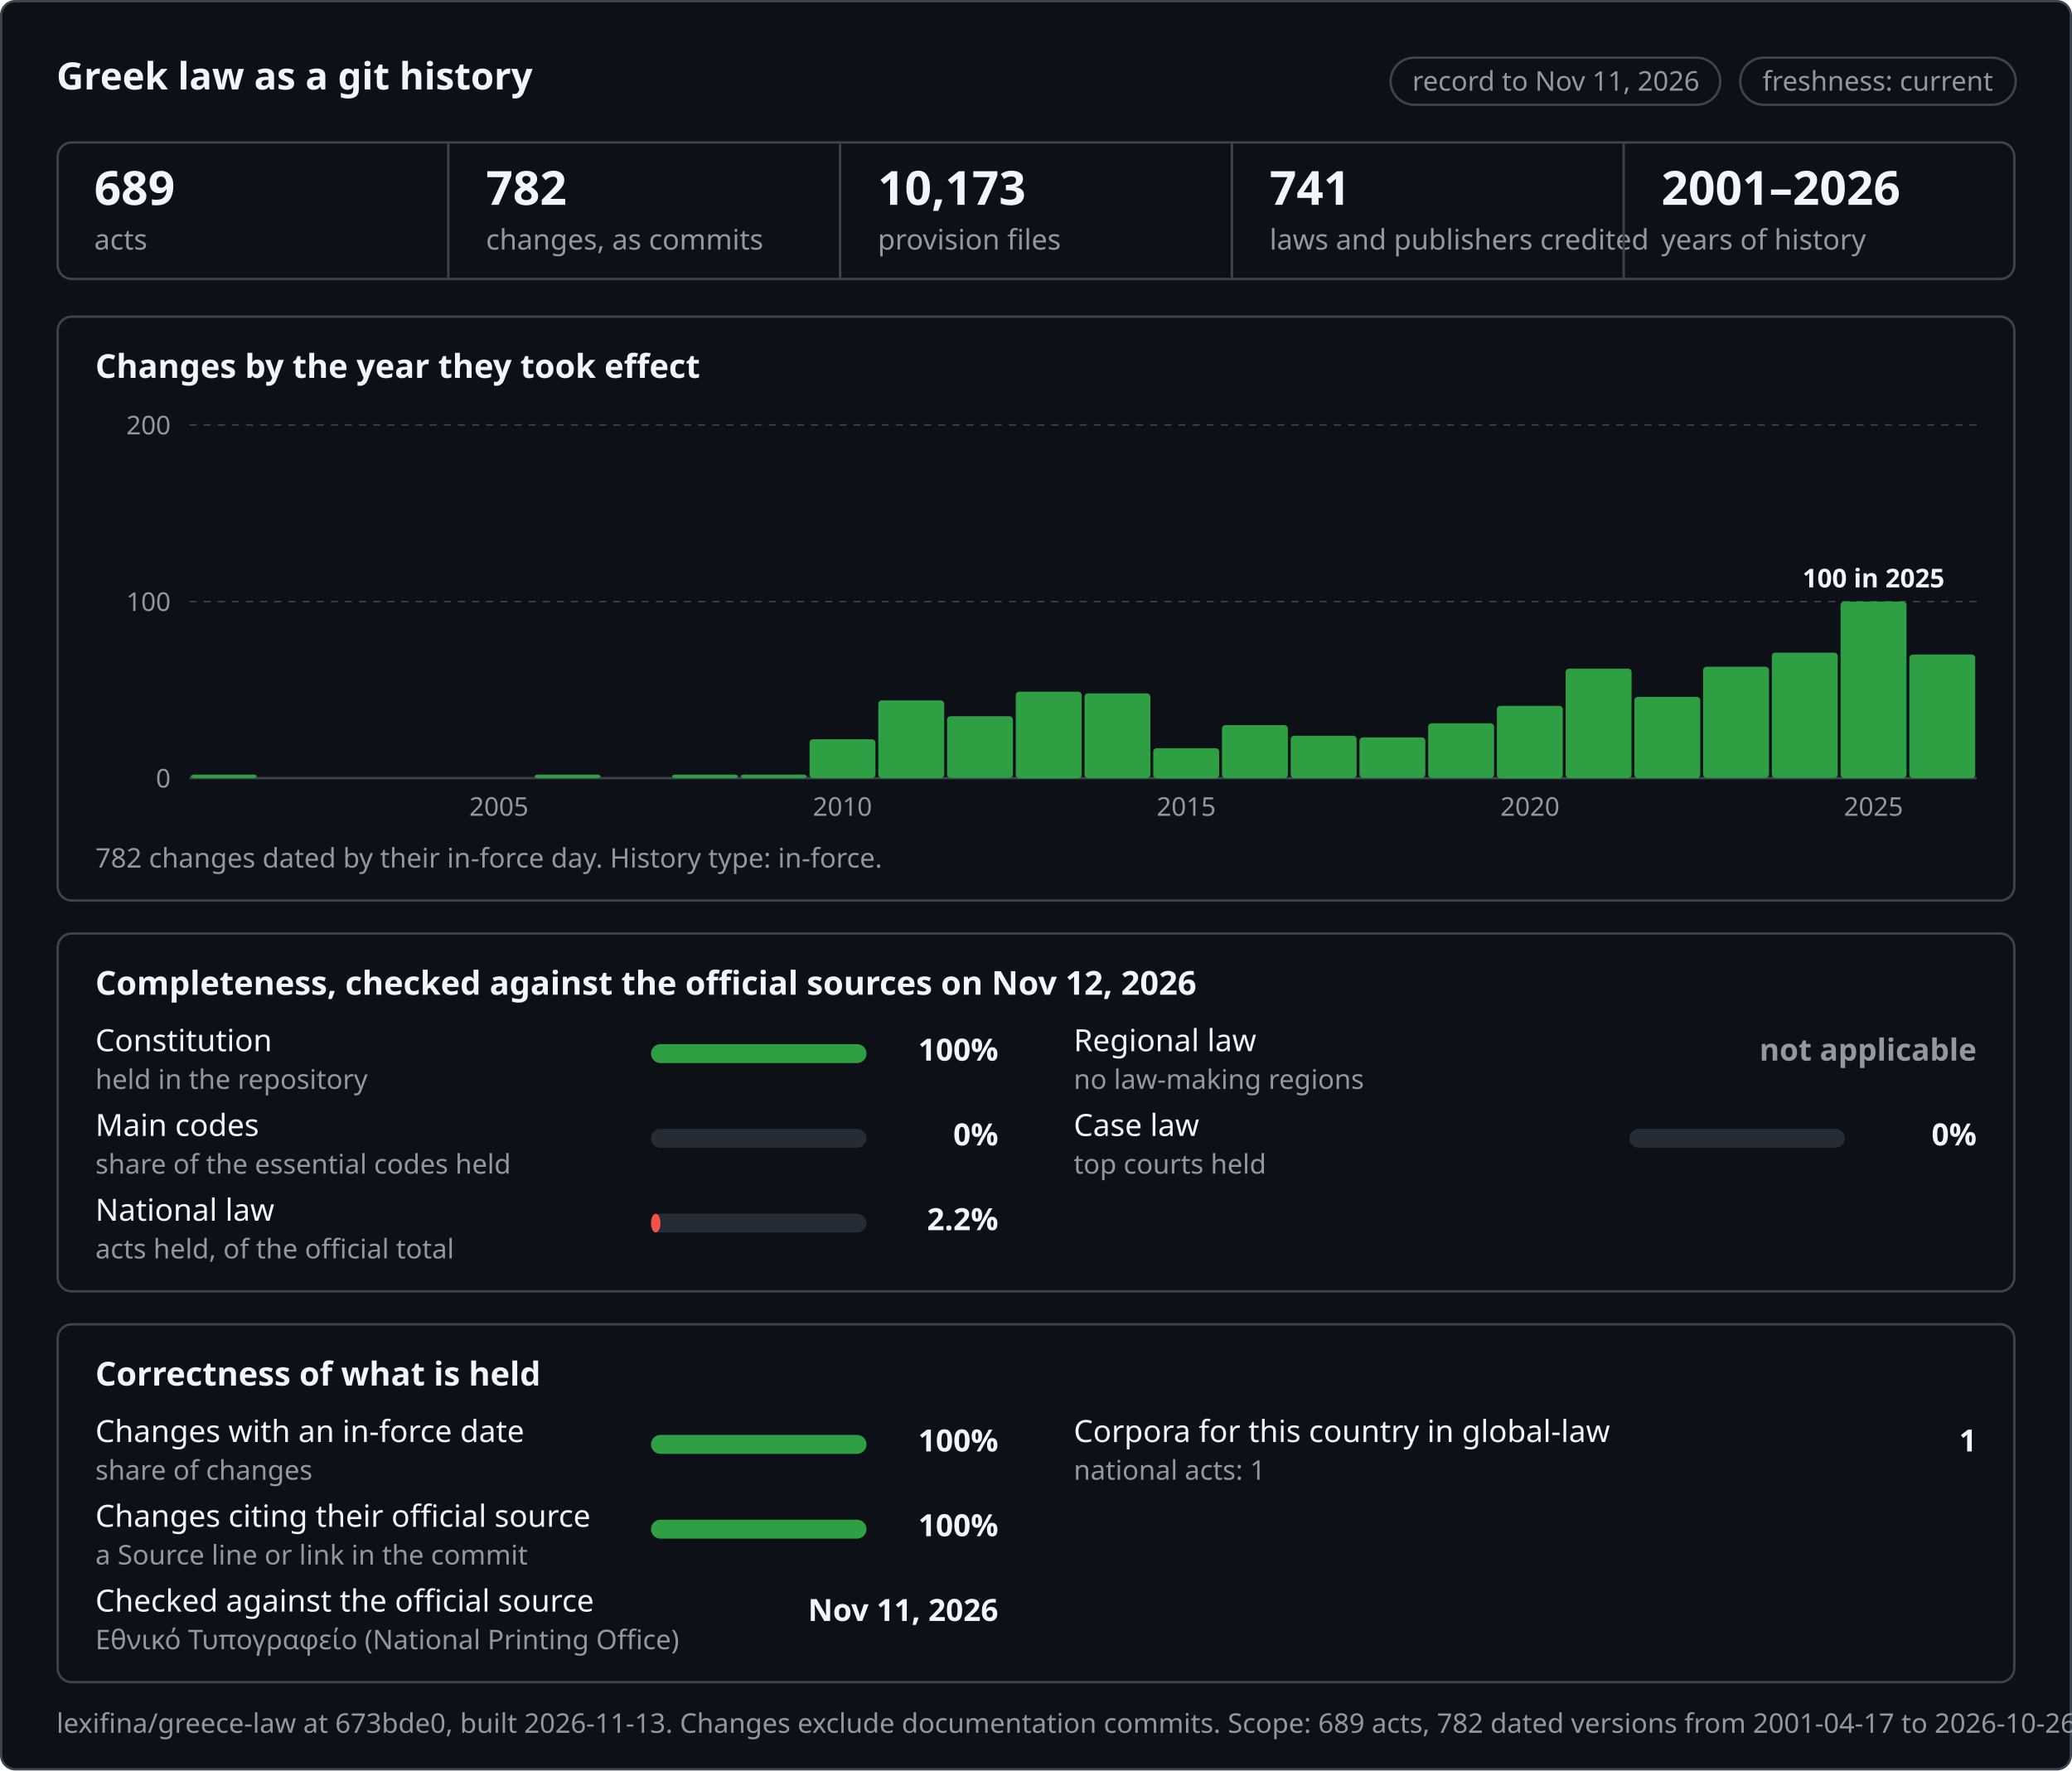
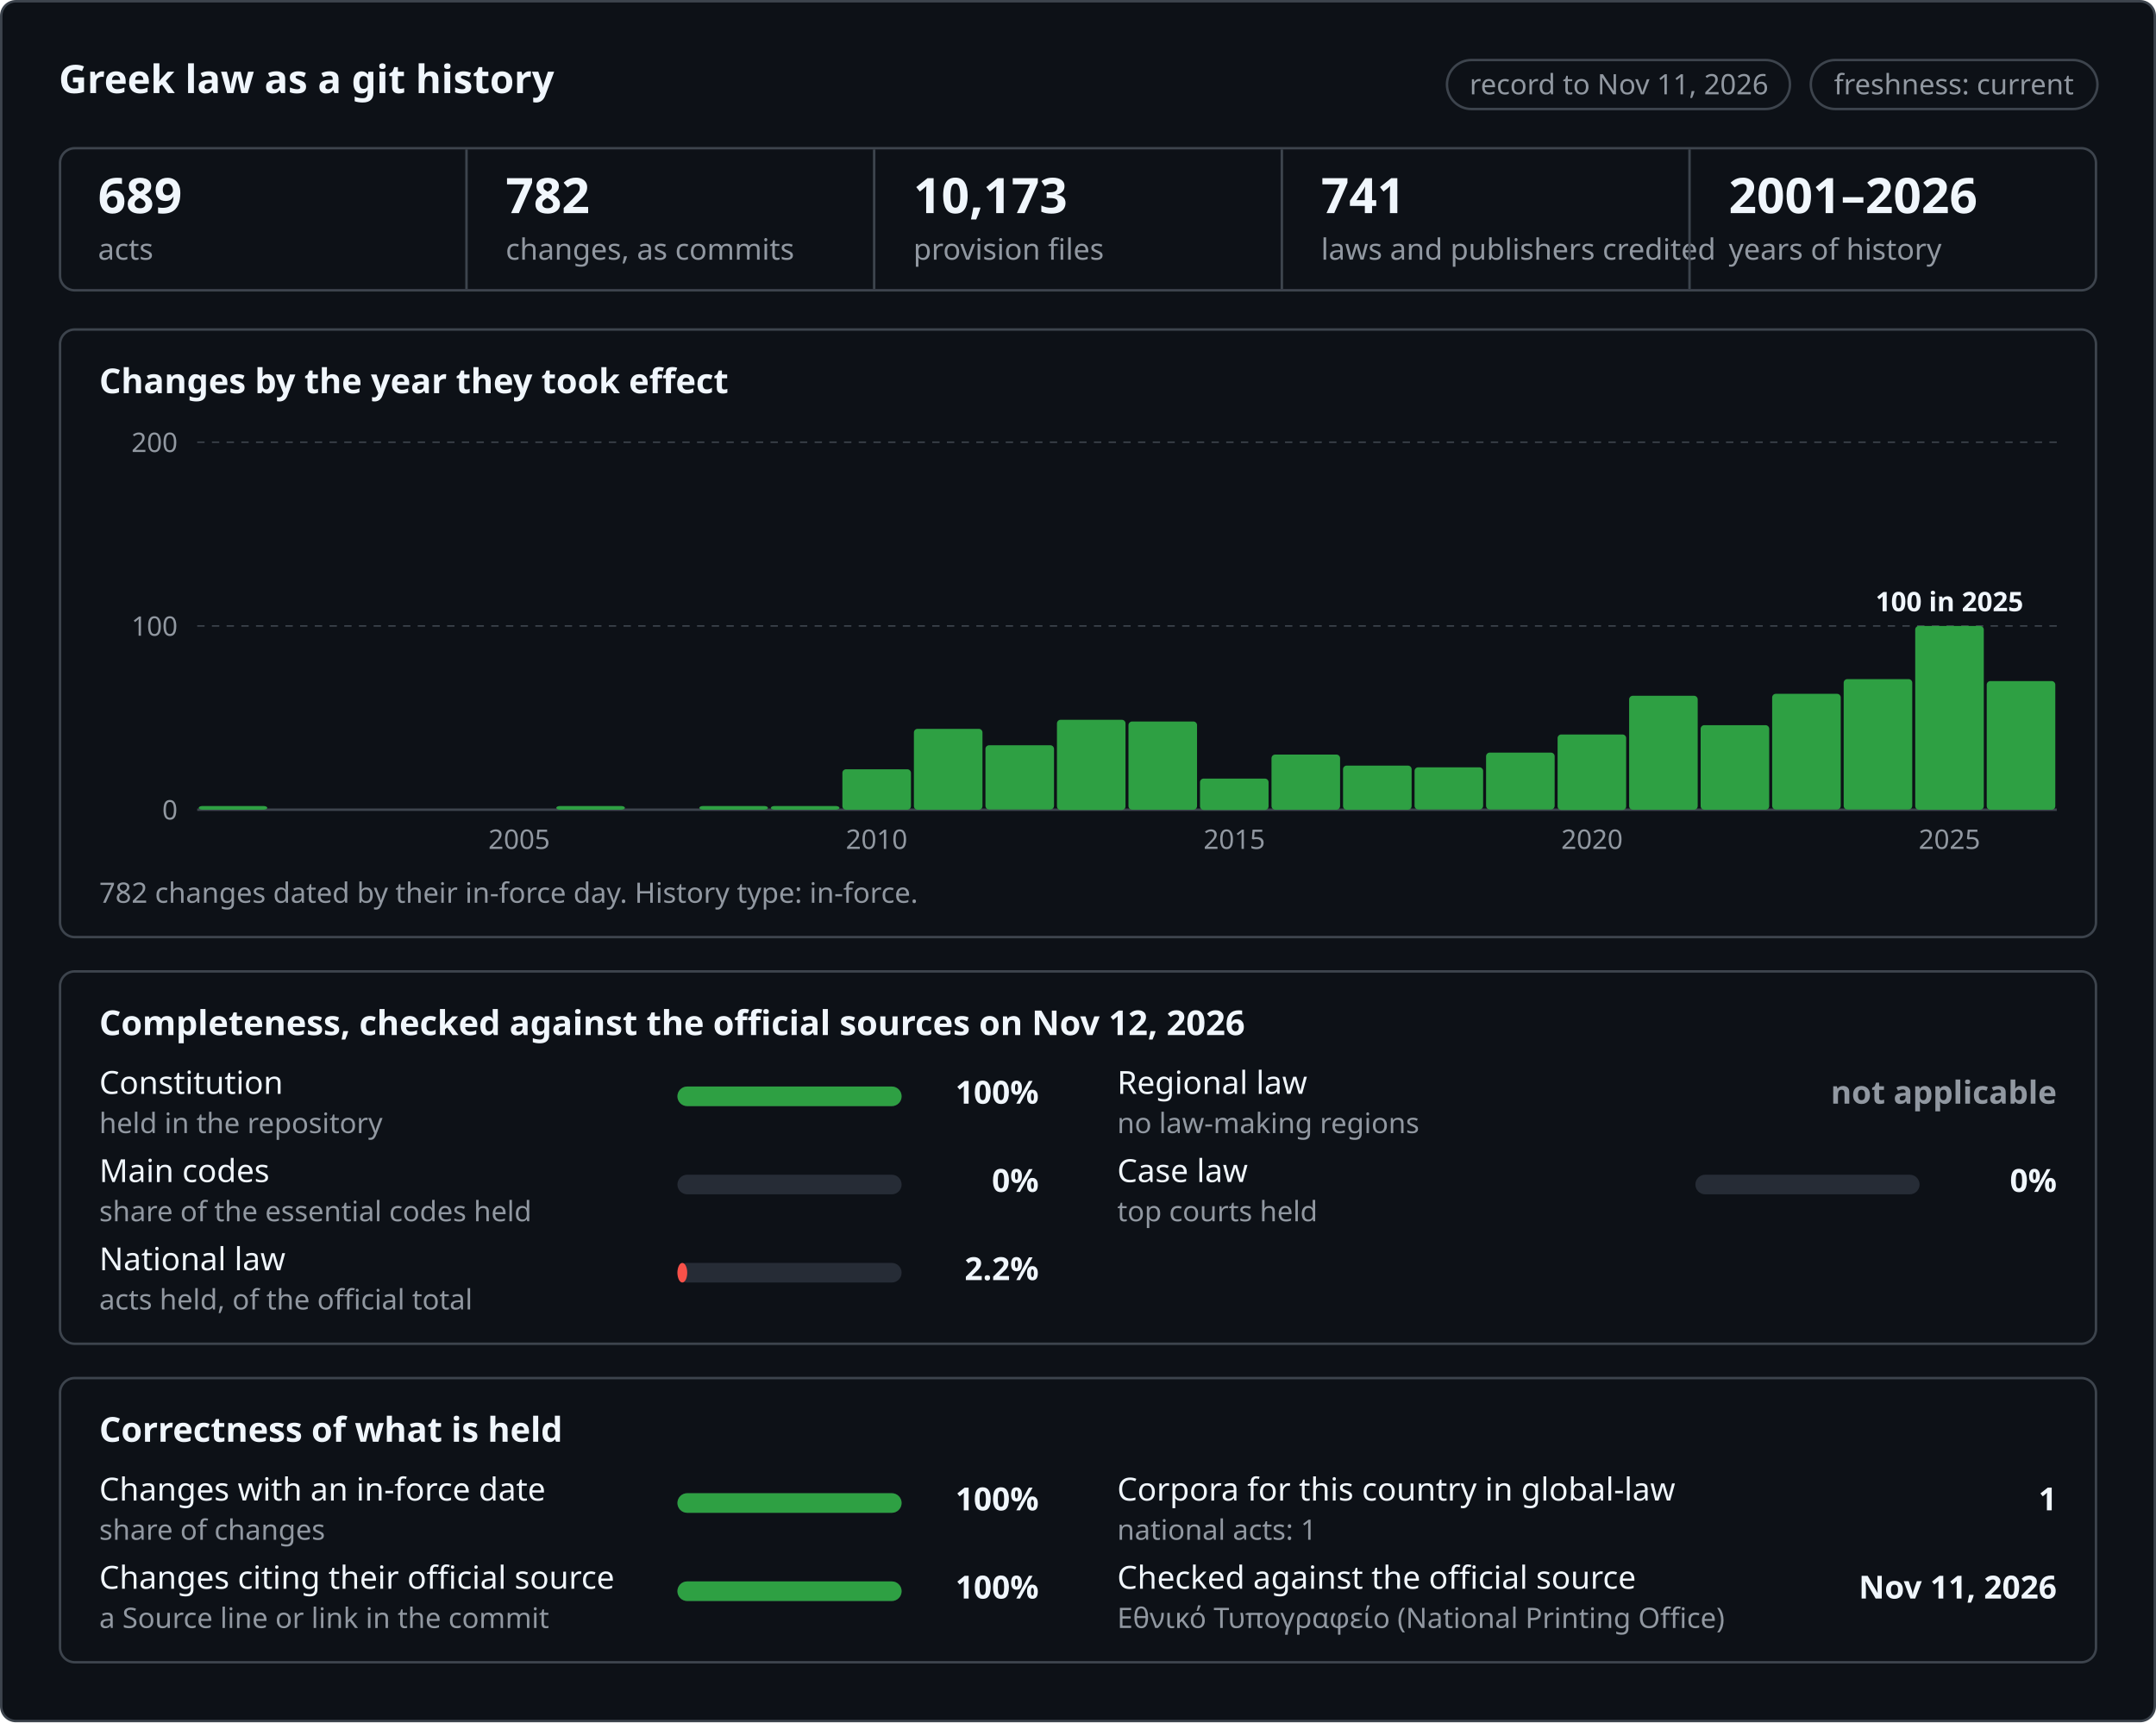
- <svg xmlns="http://www.w3.org/2000/svg" width="880" height="752" viewBox="0 0 880 752" font-family="-apple-system,BlinkMacSystemFont,Segoe UI,Noto Sans,Helvetica,Arial,sans-serif">
-   <rect x="0.5" y="0.5" width="879" height="751" rx="6" fill="#0d1117" stroke="#3d444d" />
+ <svg xmlns="http://www.w3.org/2000/svg" width="880" height="703" viewBox="0 0 880 703" font-family="-apple-system,BlinkMacSystemFont,Segoe UI,Noto Sans,Helvetica,Arial,sans-serif">
+   <rect x="0.5" y="0.5" width="879" height="702" rx="6" fill="#0d1117" stroke="#3d444d" />
  <text x="24" y="38" font-size="16" font-weight="600" fill="#f0f6fc">Greek law as a git history</text>
  <rect x="590.6" y="24.5" width="140" height="20" rx="10" fill="none" stroke="#3d444d" />
  <text x="660.8" y="38.5" font-size="11.5" font-weight="500" text-anchor="middle" fill="#9198a1">record to Nov 11, 2026</text>
  <rect x="739.1" y="24.5" width="117" height="20" rx="10" fill="none" stroke="#3d444d" />
  <text x="797.5" y="38.5" font-size="11.5" font-weight="500" text-anchor="middle" fill="#9198a1">freshness: current</text>
  <rect x="24.5" y="60.5" width="831" height="58" rx="6" fill="#0d1117" stroke="#3d444d" />
  <text x="40.0" y="87" font-size="20" font-weight="600" fill="#f0f6fc">689</text>
  <text x="40.0" y="106" font-size="12" fill="#9198a1">acts</text>
  <line x1="190.4" y1="61" x2="190.4" y2="118" stroke="#3d444d" />
  <text x="206.4" y="87" font-size="20" font-weight="600" fill="#f0f6fc">782</text>
  <text x="206.4" y="106" font-size="12" fill="#9198a1">changes, as commits</text>
  <line x1="356.8" y1="61" x2="356.8" y2="118" stroke="#3d444d" />
  <text x="372.8" y="87" font-size="20" font-weight="600" fill="#f0f6fc">10,173</text>
  <text x="372.8" y="106" font-size="12" fill="#9198a1">provision files</text>
  <line x1="523.2" y1="61" x2="523.2" y2="118" stroke="#3d444d" />
  <text x="539.2" y="87" font-size="20" font-weight="600" fill="#f0f6fc">741</text>
  <text x="539.2" y="106" font-size="12" fill="#9198a1" textLength="142" lengthAdjust="spacingAndGlyphs">laws and publishers credited</text>
  <line x1="689.6" y1="61" x2="689.6" y2="118" stroke="#3d444d" />
  <text x="705.6" y="87" font-size="20" font-weight="600" fill="#f0f6fc">2001–2026</text>
  <text x="705.6" y="106" font-size="12" fill="#9198a1">years of history</text>
  <rect x="24.5" y="134.5" width="831" height="248" rx="6" fill="#0d1117" stroke="#3d444d" />
  <text x="40.5" y="160.5" font-size="14" font-weight="600" fill="#f0f6fc">Changes by the year they took effect</text>
  <line x1="80.5" y1="330.5" x2="839.5" y2="330.5" stroke="#3d444d" stroke-width="1" />
  <text x="72.5" y="334.5" font-size="11" text-anchor="end" fill="#9198a1">0</text>
  <line x1="80.5" y1="255.5" x2="839.5" y2="255.5" stroke="#3d444d" stroke-width="0.6" stroke-dasharray="3 3" />
  <text x="72.5" y="259.5" font-size="11" text-anchor="end" fill="#9198a1">100</text>
  <line x1="80.5" y1="180.5" x2="839.5" y2="180.5" stroke="#3d444d" stroke-width="0.6" stroke-dasharray="3 3" />
  <text x="72.5" y="184.5" font-size="11" text-anchor="end" fill="#9198a1">200</text>
  <rect x="81.10" y="329.0" width="27.99" height="1.5" rx="1.5" fill="#2ea043" />
  <text x="211.9" y="346.5" font-size="11" text-anchor="middle" fill="#9198a1">2005</text>
  <rect x="227.06" y="329.0" width="27.99" height="1.5" rx="1.5" fill="#2ea043" />
  <rect x="285.45" y="329.0" width="27.99" height="1.5" rx="1.5" fill="#2ea043" />
  <rect x="314.64" y="329.0" width="27.99" height="1.5" rx="1.5" fill="#2ea043" />
  <rect x="343.83" y="314.0" width="27.99" height="16.5" rx="1.5" fill="#2ea043" />
  <text x="357.8" y="346.5" font-size="11" text-anchor="middle" fill="#9198a1">2010</text>
  <rect x="373.02" y="297.5" width="27.99" height="33.0" rx="1.5" fill="#2ea043" />
  <rect x="402.22" y="304.2" width="27.99" height="26.2" rx="1.5" fill="#2ea043" />
  <rect x="431.41" y="293.8" width="27.99" height="36.8" rx="1.5" fill="#2ea043" />
  <rect x="460.60" y="294.5" width="27.99" height="36.0" rx="1.5" fill="#2ea043" />
  <rect x="489.79" y="317.8" width="27.99" height="12.8" rx="1.5" fill="#2ea043" />
  <text x="503.8" y="346.5" font-size="11" text-anchor="middle" fill="#9198a1">2015</text>
  <rect x="518.98" y="308.0" width="27.99" height="22.5" rx="1.5" fill="#2ea043" />
  <rect x="548.18" y="312.5" width="27.99" height="18.0" rx="1.5" fill="#2ea043" />
  <rect x="577.37" y="313.2" width="27.99" height="17.2" rx="1.5" fill="#2ea043" />
  <rect x="606.56" y="307.2" width="27.99" height="23.2" rx="1.5" fill="#2ea043" />
  <rect x="635.75" y="299.8" width="27.99" height="30.8" rx="1.5" fill="#2ea043" />
  <text x="649.8" y="346.5" font-size="11" text-anchor="middle" fill="#9198a1">2020</text>
  <rect x="664.95" y="284.0" width="27.99" height="46.5" rx="1.5" fill="#2ea043" />
  <rect x="694.14" y="296.0" width="27.99" height="34.5" rx="1.5" fill="#2ea043" />
  <rect x="723.33" y="283.2" width="27.99" height="47.2" rx="1.5" fill="#2ea043" />
  <rect x="752.52" y="277.2" width="27.99" height="53.2" rx="1.5" fill="#2ea043" />
  <rect x="781.72" y="255.5" width="27.99" height="75.0" rx="1.5" fill="#2ea043" />
  <text x="795.7" y="346.5" font-size="11" text-anchor="middle" fill="#9198a1">2025</text>
  <text x="795.7" y="249.5" font-size="11" font-weight="600" text-anchor="middle" fill="#f0f6fc">100 in 2025</text>
  <rect x="810.91" y="278.0" width="27.99" height="52.5" rx="1.5" fill="#2ea043" />
  <text x="40.5" y="368.5" font-size="11.5" fill="#9198a1">782 changes dated by their in-force day. History type: in-force.</text>
  <rect x="24.5" y="396.5" width="831" height="152" rx="6" fill="#0d1117" stroke="#3d444d" />
  <text x="40.5" y="422.5" font-size="14" font-weight="600" fill="#f0f6fc">Completeness, checked against the official sources on Nov 12, 2026</text>
  <text x="40.5" y="446.5" font-size="13" fill="#f0f6fc">Constitution</text>
  <text x="40.5" y="462.5" font-size="11.5" fill="#9198a1">held in the repository</text>
  <g>
    <rect x="276.5" y="443.5" width="91.5" height="8" rx="4" fill="#262c36" />
    <rect x="276.5" y="443.5" width="91.5" height="8" rx="4" fill="#2ea043" />
  </g>
  <text x="424.0" y="450.5" font-size="13" font-weight="600" text-anchor="end" fill="#f0f6fc">100%</text>
  <text x="40.5" y="482.5" font-size="13" fill="#f0f6fc">Main codes</text>
  <text x="40.5" y="498.5" font-size="11.5" fill="#9198a1">share of the essential codes held</text>
  <g>
    <rect x="276.5" y="479.5" width="91.5" height="8" rx="4" fill="#262c36" />
  </g>
  <text x="424.0" y="486.5" font-size="13" font-weight="600" text-anchor="end" fill="#f0f6fc">0%</text>
  <text x="40.5" y="518.5" font-size="13" fill="#f0f6fc">National law</text>
  <text x="40.5" y="534.5" font-size="11.5" fill="#9198a1">acts held, of the official total</text>
  <g>
    <rect x="276.5" y="515.5" width="91.5" height="8" rx="4" fill="#262c36" />
    <rect x="276.5" y="515.5" width="4.0" height="8" rx="4" fill="#f85149" />
  </g>
  <text x="424.0" y="522.5" font-size="13" font-weight="600" text-anchor="end" fill="#f0f6fc">2.2%</text>
  <text x="456.0" y="446.5" font-size="13" fill="#f0f6fc">Regional law</text>
  <text x="456.0" y="462.5" font-size="11.5" fill="#9198a1">no law-making regions</text>
  <text x="839.5" y="450.5" font-size="13" font-weight="600" text-anchor="end" fill="#9198a1">not applicable</text>
  <text x="456.0" y="482.5" font-size="13" fill="#f0f6fc">Case law</text>
  <text x="456.0" y="498.5" font-size="11.5" fill="#9198a1">top courts held</text>
  <g>
    <rect x="692.0" y="479.5" width="91.5" height="8" rx="4" fill="#262c36" />
  </g>
  <text x="839.5" y="486.5" font-size="13" font-weight="600" text-anchor="end" fill="#f0f6fc">0%</text>
-   <rect x="24.5" y="562.5" width="831" height="152" rx="6" fill="#0d1117" stroke="#3d444d" />
+   <rect x="24.5" y="562.5" width="831" height="116" rx="6" fill="#0d1117" stroke="#3d444d" />
  <text x="40.5" y="588.5" font-size="14" font-weight="600" fill="#f0f6fc">Correctness of what is held</text>
  <text x="40.5" y="612.5" font-size="13" fill="#f0f6fc">Changes with an in-force date</text>
  <text x="40.5" y="628.5" font-size="11.5" fill="#9198a1">share of changes</text>
  <g>
    <rect x="276.5" y="609.5" width="91.5" height="8" rx="4" fill="#262c36" />
    <rect x="276.5" y="609.5" width="91.5" height="8" rx="4" fill="#2ea043" />
  </g>
  <text x="424.0" y="616.5" font-size="13" font-weight="600" text-anchor="end" fill="#f0f6fc">100%</text>
  <text x="40.5" y="648.5" font-size="13" fill="#f0f6fc">Changes citing their official source</text>
  <text x="40.5" y="664.5" font-size="11.5" fill="#9198a1">a Source line or link in the commit</text>
  <g>
    <rect x="276.5" y="645.5" width="91.5" height="8" rx="4" fill="#262c36" />
    <rect x="276.5" y="645.5" width="91.5" height="8" rx="4" fill="#2ea043" />
  </g>
  <text x="424.0" y="652.5" font-size="13" font-weight="600" text-anchor="end" fill="#f0f6fc">100%</text>
-   <text x="40.5" y="684.5" font-size="13" fill="#f0f6fc">Checked against the official source</text>
-   <text x="40.5" y="700.5" font-size="11.5" fill="#9198a1">Εθνικό Τυπογραφείο (National Printing Office)</text>
-   <text x="424.0" y="688.5" font-size="13" font-weight="600" text-anchor="end" fill="#f0f6fc">Nov 11, 2026</text>
  <text x="456.0" y="612.5" font-size="13" fill="#f0f6fc">Corpora for this country in global-law</text>
  <text x="456.0" y="628.5" font-size="11.5" fill="#9198a1">national acts: 1</text>
  <text x="839.5" y="616.5" font-size="13" font-weight="600" text-anchor="end" fill="#f0f6fc">1</text>
-   <text x="24" y="736" font-size="11.5" fill="#9198a1">lexifina/greece-law at 673bde0, built 2026-11-13. Changes exclude documentation commits. Scope: 689 acts, 782 dated versions from 2001-04-17 to 2026-10-26</text>
+   <text x="456.0" y="648.5" font-size="13" fill="#f0f6fc">Checked against the official source</text>
+   <text x="456.0" y="664.5" font-size="11.5" fill="#9198a1">Εθνικό Τυπογραφείο (National Printing Office)</text>
+   <text x="839.5" y="652.5" font-size="13" font-weight="600" text-anchor="end" fill="#f0f6fc">Nov 11, 2026</text>
</svg>
